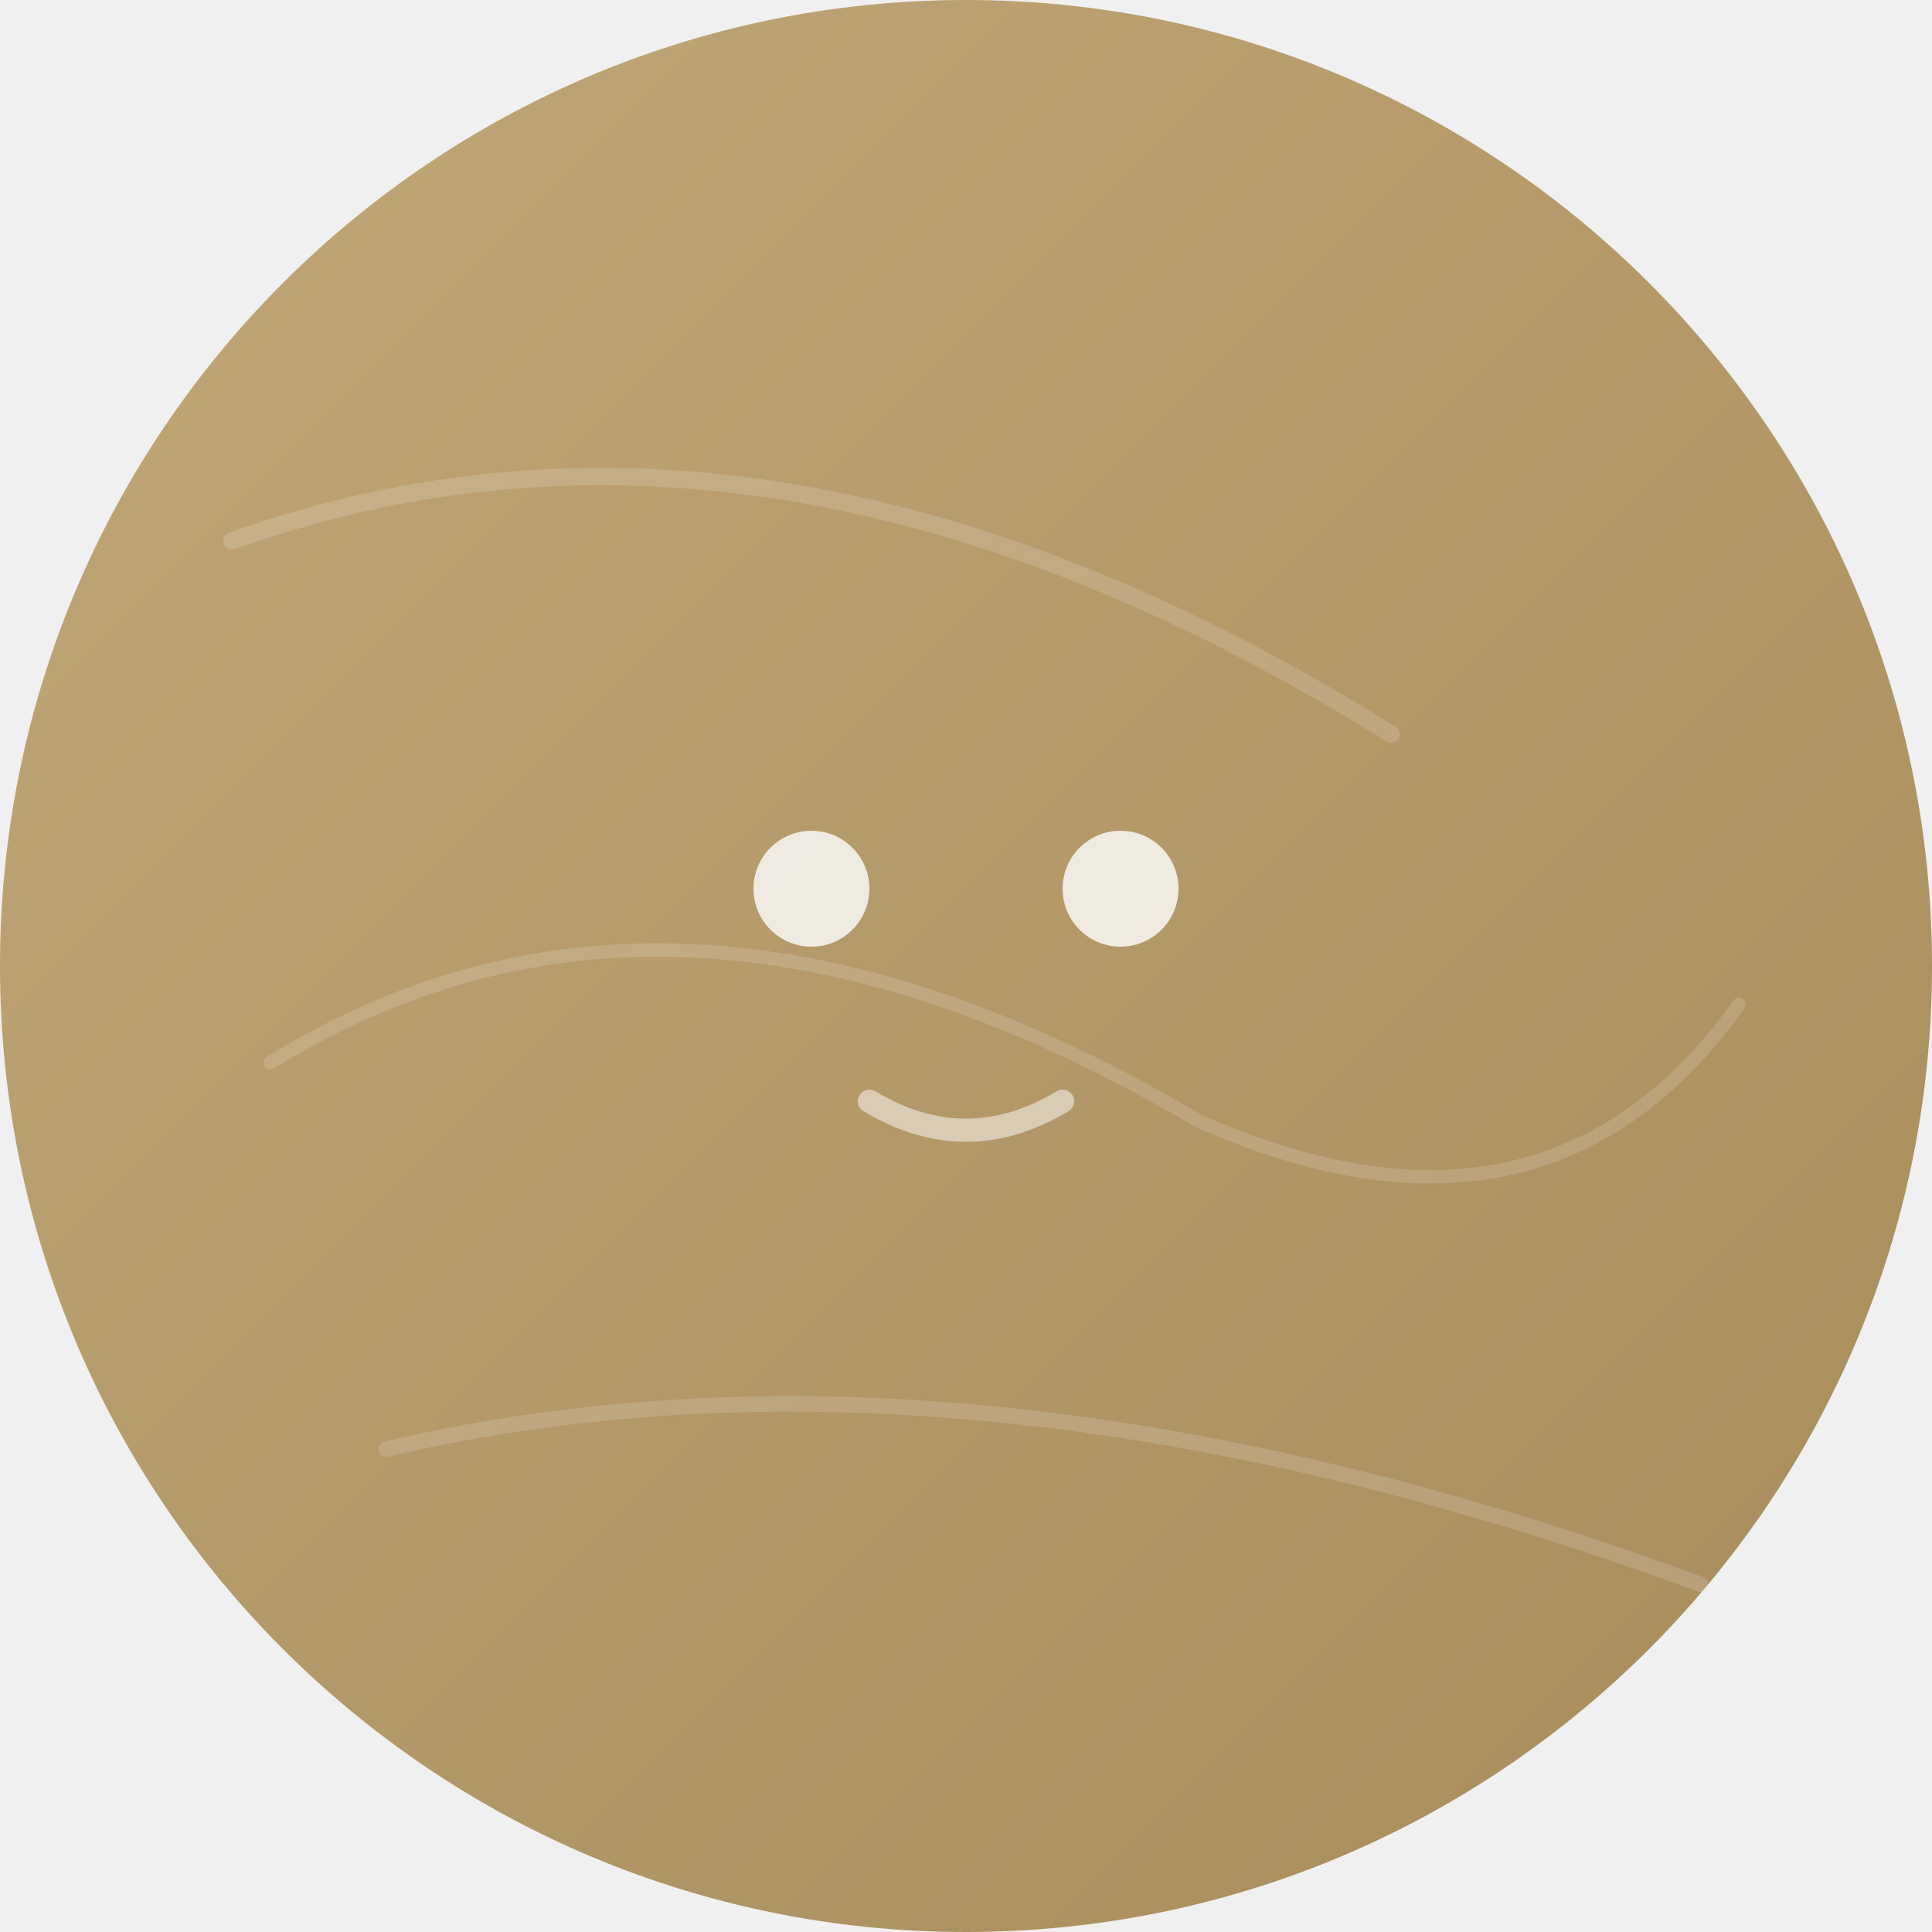
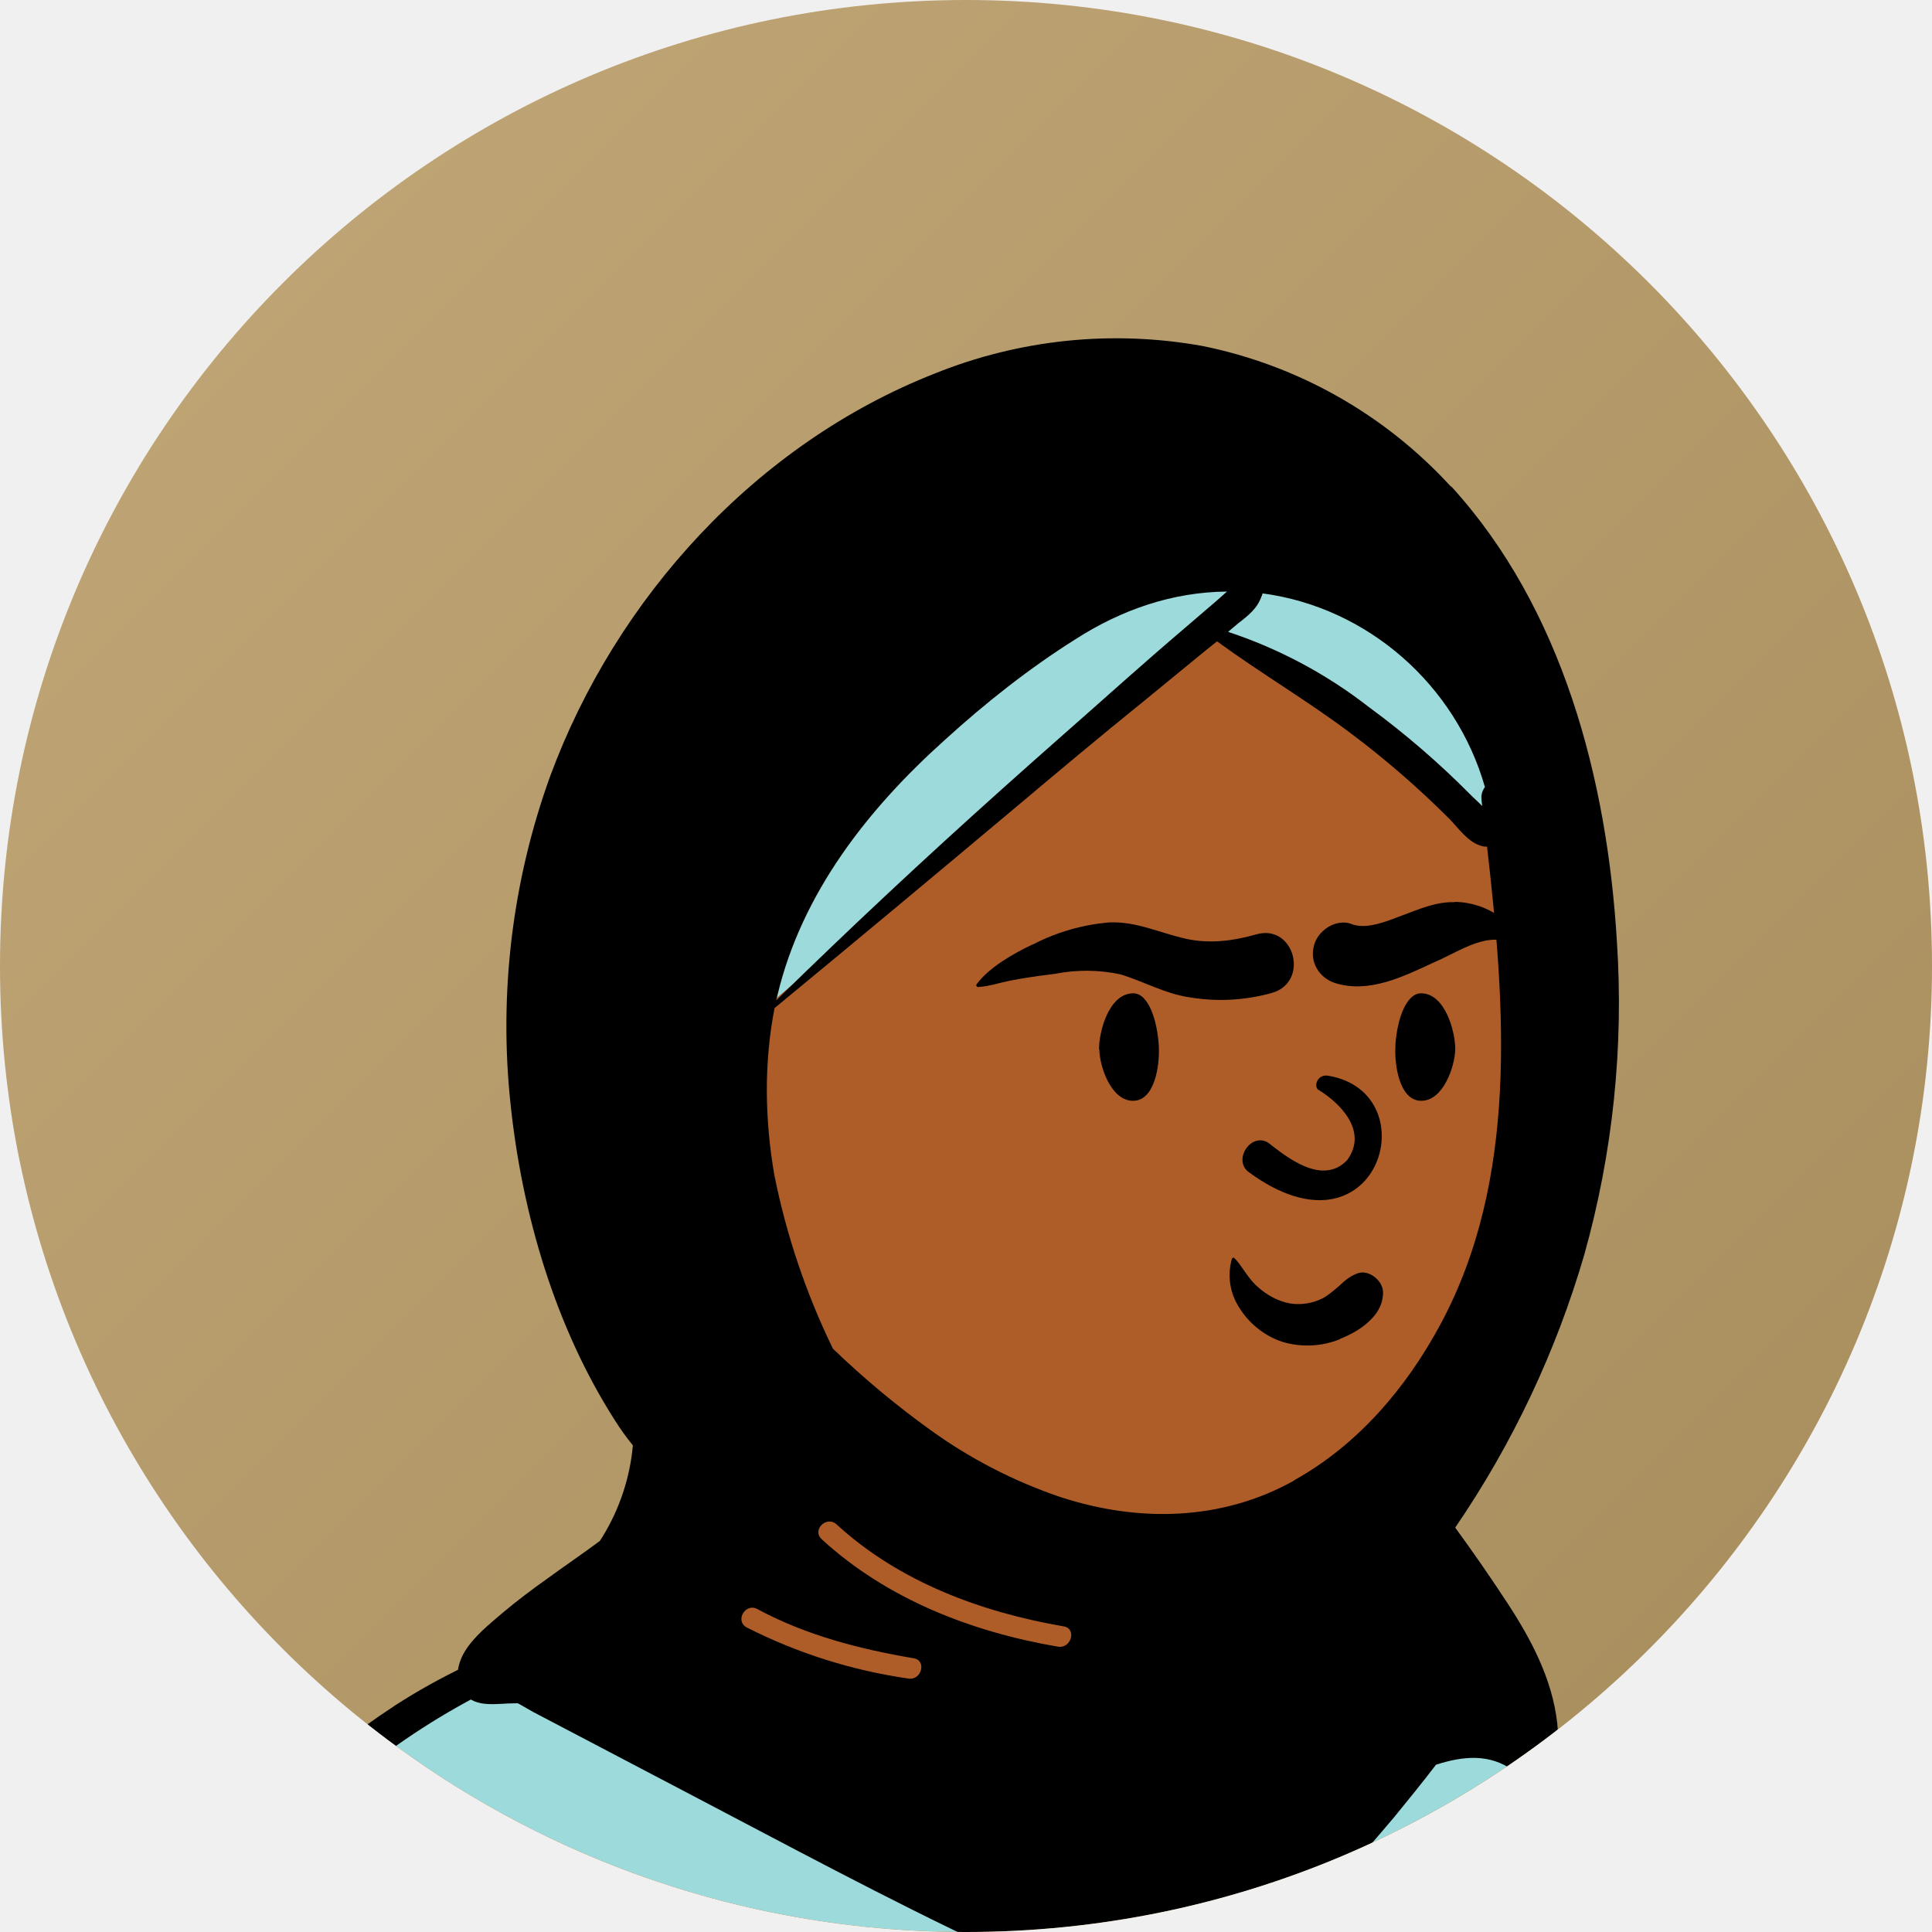
<svg xmlns="http://www.w3.org/2000/svg" viewBox="0 0 100 100">
  <defs>
    <linearGradient id="a19bg" x1="0%" y1="0%" x2="100%" y2="100%">
      <stop offset="0%" stop-color="#C2A878" />
      <stop offset="100%" stop-color="#A68B5B" />
    </linearGradient>
    <clipPath id="a19clip">
      <circle cx="50" cy="50" r="50" />
    </clipPath>
  </defs>
  <circle cx="50" cy="50" r="50" fill="url(#a19bg)" />
  <g clip-path="url(#a19clip)">
-     <path d="M12,28 Q40,18 72,38" fill="none" stroke="white" stroke-width="0.9" stroke-linecap="round" opacity="0.15">
-       <animateTransform attributeName="transform" type="translate" values="0,0;4,-2;0,0;-3,2;0,0" dur="13s" repeatCount="indefinite" />
-     </path>
-     <path d="M20,75 Q50,68 88,82" fill="none" stroke="white" stroke-width="0.8" stroke-linecap="round" opacity="0.15">
-       <animateTransform attributeName="transform" type="translate" values="0,0;-4,3;0,0;3,-2;0,0" dur="11s" repeatCount="indefinite" />
-     </path>
-     <path d="M14,55 Q35,42 62,58 Q80,66 90,52" fill="none" stroke="white" stroke-width="0.7" stroke-linecap="round" opacity="0.15">
-       <animateTransform attributeName="transform" type="translate" values="0,0;3,2;0,0;-2,-3;0,0" dur="14s" repeatCount="indefinite" />
-     </path>
+     <g>
+       <animateTransform attributeName="transform" type="translate" values="0 0; 0 -0.8; 0 0" dur="6.20s" repeatCount="indefinite" />
+       <svg x="2" y="4" width="96" height="96" viewBox="0 0 704 704">
+         <mask id="a19oviewboxMask">
+           <rect width="704" height="704" rx="0" ry="0" x="0" y="0" fill="#fff" />
+         </mask>
+         <g mask="url(#a19oviewboxMask)">
+           <g fill-rule="evenodd" clip-rule="evenodd">
+             <path d="M705.3 1074a2351.1 2351.1 0 0 1-15.6-101c-1-7.7-2.5-16.4 2.7-22 7.3-8 14-14.8 14.8-26.2.8-10.7-2.8-22.4-5-32.8a809.4 809.4 0 0 0-17.3-64.7c-6.6-21.7-13.9-43.2-21.3-64.6-6.9-20-13.5-40.3-22.5-59.5-17-36.5-46-63.5-81.6-81.6-9-4.5-27-20.5-36.3-24-8.5-3.4-8.5 6.3-16.9 2.6-6.7-2.9-13-6.7-16.7-13.2-4-7-14.3-16.9-15.9-25-3.3-17.4.3-32.2-12-45.3a90 90 0 0 0-41.1-23.8c-33.7-9.3-78.5-2.8-98.8 28.5-9.7 14.9-13 33-26.2 45.1-11.4 10.7-8.8 18-23.6 23.4-.9.3-23.6-4.5-24.4-4.2-16.2-3.5-31.7 6.2-46.5 11.8a325.4 325.4 0 0 0-63 32.3 399.2 399.2 0 0 0-102.3 98.5 482.5 482.5 0 0 0-76.4 161c-1.7 6.4-3.5 13-1.5 19.4 1.7 5.3 5.4 9.2 9.8 12.4 6 4.3 18 7 17.7 15.7-.1 6.6-2.4 13.5-3.5 20-1.3 7.7-2.3 15.5-3.4 23.2-4.8 35.4-8.6 71-10.3 106.6a920 920 0 0 0-.5 106c.1 2.3.8 4.5 2 6.2-1 .4-1.2 2.4.1 2.7l2.7.5a12 12 0 0 0 7 2.4l5.5.2c19.3 4 38.6 7.9 58.1 10.8 23.8 3.5 47.6 6.3 71.5 8.7 49.2 4.8 98 3.2 147.1.6a1877 1877 0 0 1 147.4-2c49.2 1.4 98.4 3.5 147.6 4.4 55 1 110-.5 164.8-5 7.5-.5 12.2-6.5 10.7-14-8.9-44.7-19-89.1-27-134Z" fill="#ae5d29" />
+             <path d="m201 597.5 1.2-.4c14.5-5.7 29.6-14.8 45.4-11.4.5-.2 10.8 1.9 17.9 3.2l-6.7 7L247 598c40.7 67.1 88.8 100.7 144.3 100.7 55.5 0 97.7-33.6 126.4-100.7l4-1c.4 0 1 .2 1.5.4 9.3 3.6 27.4 19.6 36.3 24.1 35.6 18 64.5 45 81.6 81.6 8.7 18.6 15.2 38 21.8 57.5l.7 2c7.4 21.4 14.7 43 21.3 64.6 6.3 20.4 12 41 16.6 61.8l.7 2.9c2.2 10.4 5.8 22 5 32.8a29 29 0 0 1-3 10.7l-80.4 29 38.4 261.3c-35.1 1.5-70.3 2-105.5 1.3-49.2-.9-98.4-3-147.6-4.3-47.7-1.2-95.3-.7-143 1.7l-12 .6a946.3 946.3 0 0 1-139.5-1l-3.1-.3v-38.3l16.3-212.9-83-15.6-81.3-39.5a21.7 21.7 0 0 1-5.6-8.8c-1.9-6-.5-12 1-18l.5-1.3a492.8 492.8 0 0 1 76.4-161A399.3 399.3 0 0 1 138 629.7c19.8-13 40.9-23.9 63-32.3Z" fill="#9ddadb" />
+             <path d="M232.2 584.6c5.1-.3 10.3.6 15.4 1 .4.1.6.8 0 .9-9 1.9-18 4.5-26.9 7.1l-3.8 1.2c-10 3-19.8 6-29.6 10-19.4 7.9-37.8 18.5-54.8 30.8C67.2 682.8 20 754.3-9.9 828.3a526 526 0 0 0-24.3 77c-.4 1.6-2 5.4-1 7 .7 1.3 3.6 2.1 5 2.9l4.5 2.3 25.2 12.9 2.3 1.1c38 18.6 78.4 34.4 121 35.5l.4-3.7a342 342 0 0 1 9.9-60c.3-1 1.6-.6 1.7.3 3 23.1 2 46.4 1 69.7-1.8 41-4.3 82.2-6.5 123.3-1.2 20.6-2.6 41-3.9 61.7-1.3 20.5-1.7 41.6-4.7 62-.6 4.6-6 7-10 6.6-4.4-.5-7.9-4.5-8-9 0-11.9 1.5-24 2.4-35.8l2.5-33.8c3.1-41.1 6.8-82.2 10.2-123.3a4771 4771 0 0 1 3.8-43.7C76.4 979.8 34.2 963-6.1 943.5c-.6 13.2-2 26.5-3.4 39.6-3.8 36.8-7.1 73.6-9.6 110.5a2254.2 2254.2 0 0 0-4.2 92.7l-.2 7c0 4.4-.5 8.5-4.3 11.7-3.7 3.3-8.9 3.5-12.6 0-5-4.6-4.2-10.9-4-17.1a1675.6 1675.6 0 0 1 1.8-47.2 1321 1321 0 0 1 10.5-109.5l2-14c3.5-26 7.5-52.7 15.5-77.9-3.1-1.5-6.2-3-9.3-4.7-5.5-2.7-11.2-5.4-16.6-8.4-4.2-2.5-7.9-5.8-9-10.8-1.4-5.5.6-11.5 2-16.9v-.4a502 502 0 0 1 26.6-80 523.2 523.2 0 0 1 67.8-117 353.8 353.8 0 0 1 88.7-83.3 239 239 0 0 1 53.8-25.7 142.6 142.6 0 0 1 42.8-7.5Zm90.1-66c6-6.5 18.1.2 15.2 8.8a108.2 108.2 0 0 1-34.7 52A79.4 79.4 0 0 1 247 598l1.7 2.4a321.1 321.1 0 0 0 46.1 52.6c36 31.2 84.8 48 132 36 37.1-9.4 69.8-38.8 79.4-76.2-1.3.6-3 .9-4.8.5-7.7-1.7-15.3-9.8-20.3-15.6-5.3-6.3-9.5-13-12.6-20.7-5.6-14-7.4-32.1.3-45.7 1-1.7 3-.7 3.3 1l.3 2.5c1.5 12.7 3.3 25 9.3 36.6a76 76 0 0 0 18.2 23.1c2.6 2 5.8 3.6 8.1 6l.5.4c.6-5 4.1-7.3 7.6-7.2 3.3.2 7.3 1.6 8.8 2.3l.1.1a341 341 0 0 1 65.1 42 259 259 0 0 1 88.4 129c7.5 25.3 11.8 51.4 16.3 77.4l2.8 16c4.2 23.9 8.9 48.4 18.4 70.7 2.5 5.7.6 11.1-5.5 13.4A1493 1493 0 0 1 688 953c3.7 16 6 32.5 8.7 48.5 6 34.1 13.2 68 19.4 102 3.2 17.5 6.1 35 9.3 52.3l4.7 25.2 2.4 13.6.1.7c.5 2.4 1 4.9.4 7.3-.8 2.7-2.9 4.6-4.8 6.6-1.6 1.6-3.8 1.6-5.7.7l-.7-.3c-3.4-1.6-6-3.2-7.3-7-.7-2.5-1-5.2-1.5-7.7a3535.6 3535.6 0 0 1-7.8-43.6l-1.6-9.1c-5.2-31.4-10.2-62.9-12.8-94.5-1-14-2.3-28.1-3.5-42.2l-.9-10.5c-1.1-13.3-2.5-27-2.7-40.5l-4.5 1.6L657 964c-5.5 2-12.5 6-18.4 5.2-2.9-.3-5-1.2-6.8-2.9 2 28.8 4.8 57.4 8.5 86a1965.7 1965.7 0 0 0 22 135c.6 3.2 1.4 6.4 1.9 9.6.5 3.7-.5 5.9-2.5 9-1.7 2.4-5 3.7-7.8 2-3.6-2.3-5.5-4.3-6.5-8.4-1-3.7-1.6-7.6-2.3-11.4a1654.2 1654.2 0 0 1-11.4-65.2c-7.8-52-12.7-104.4-15.2-156.8a1388 1388 0 0 1-1.4-77.8c0-13.3.5-26.6 1.4-39.9 1-13.4 3-26.5 4.8-39.8 0-.5.7-.5.7 0 .8 14.9 2.1 29.8 2.8 44.7.6 14.3.9 28.5 1.4 42.8.6 18.7 1.5 37.5 2.7 56.2a9.6 9.6 0 0 1 8.5-3.1c4.7-1 9.7-3.4 14.1-5l16.8-5.5 26.4-8.7a679 679 0 0 1-18-80.8l-2-12.3c-4-24.2-8.5-48.5-15.8-72a229.8 229.8 0 0 0-34.8-68.2 370.2 370.2 0 0 0-52.7-55.3C557 627 539.7 614 523 600c.1.9.2 2 0 3-3.5 25.9-17 50-35.8 67.9-37.7 36-93.6 43.4-142 26.5-46.7-16.3-88-55-102.6-102.8-.3-.8.8-1 1.3-.5l2.4 3.3c0-.4.2-.9.7-1a129 129 0 0 0 46.6-29.2 100.2 100.2 0 0 0 21.3-33.3l.4-1c1.7-5 3.2-10.2 7-14.2Z" fill="#000" />
+           </g>
+           <g transform="matrix(.99789 0 0 1 156 62)">
+             <g fill-rule="evenodd" clip-rule="evenodd">
+               <path d="M260.3 105.2c150.5 4.7 159.6 76.2 159.6 196.1 0 120-78.1 195.5-106.9 208.7-28.7 13.2-104.4 69.8-172.7 43.7C72 527.6 91.7 417.3 91.7 370c0-47.4 18-269.5 168.6-264.7Z" fill="#ae5d29" />
+               <path d="M114.8 295.4c31.1-126.9 88-188.8 170.4-185.7C409 114.3 407.7 240.5 400 229c-5-7.5-40.6-33.7-106.5-78.7l-4-2.8-174.6 148Z" fill="#9ddadb" />
+               <path d="M321.3 470.6c-27.6 15.4-59.2 16-89 6.3a187.5 187.5 0 0 1-49.5-25.5 341 341 0 0 1-37-30.8 272.6 272.6 0 0 1-22.3-66c-3.6-20.8-4-42.4.1-63.3 31-25.5 62-51.3 92.8-77.1 15.7-13.2 31.4-26.3 47.4-39.2l24.1-19.7 4-3.2c16.6 12.1 34.5 22.6 51 35a349.4 349.4 0 0 1 37.4 32.4c3.6 3.7 7.2 9 12.3 10.3a5 5 0 0 0 2 .2c7 60.7 12 126.4-17.8 181.5-13 24.1-31.4 45.6-55.5 59Zm-179.8 22.3c-3.8-3.5 1.9-9.1 5.7-5.6 23.8 21.8 55 33.3 86.4 38.7 5 .8 2.9 8.5-2.2 7.7-32.8-5.6-65-18-89.9-40.8ZM113 526.4c-4.6-2.5-.5-9.4 4-7 18.6 10 38.9 15.2 59.5 18.7 5.1.8 3 8.5-2 7.7a198.6 198.6 0 0 1-61.5-19.4Zm75.5-337c15.3-13.9 31.9-27 49.4-38 17.6-11.3 37-18 57.8-18.2l-4.2 3.7-11.8 10.1c-8 6.8-15.8 13.6-23.5 20.4-15.3 13.6-30.7 27-46 40.7-29.2 26.1-57.9 52.8-86 80.3l.5-2c9.3-38.9 34.6-70.9 63.8-97ZM309 134.8l.2-.9c40 5.3 73.5 34.7 84.6 73.5-1 1.4-1.5 3-1.3 4.6 0 .9.2 1.8.3 2.6l-4-3.8a325.7 325.7 0 0 0-39.2-33.8 178.2 178.2 0 0 0-53.5-28.5l3.8-3.2c3.9-3 7.4-5.7 9-10.5Zm71.8-41.5A175.2 175.2 0 0 0 286.4 40a185 185 0 0 0-102 10.5c-67.7 26.6-121.1 85-146.2 152.9a278.3 278.3 0 0 0-15 124.6c4.4 41.6 17 84.5 39.8 120 2 3.2 4.3 6.3 6.7 9.3a79.7 79.7 0 0 1-11.5 34.6l-1.1 1.7c-6.6 4.9-13.4 9.5-20 14.3-5.8 4.1-11.5 8.4-17 13-5 4.3-11 9-14.5 14.9-2.8 4.8-4 11.3-.1 15.8 4.7 5.5 12.6 3.6 19 3.6H26l5.8 3.3 57.7 30.2c38.3 20 76.5 40.6 115.7 59 18.1 8.5 37.5 16 57.8 16 19.1-.1 36.3-7.7 51.2-19.2 17-13.1 31.2-29.8 45-46 5.4-6.6 10.8-13.2 16-20 10.3-3.3 20.3-4.3 29.4 2.2 7.3 5.3 16.8-1.8 17-9.7 0-2.8 0-5.6-.3-8.3-1.9-16.8-10-32-19.3-46.1a694.1 694.1 0 0 0-19.5-28.1 363.6 363.6 0 0 0 49.1-103.6A353 353 0 0 0 444 266c-3.7-61.4-20.6-126.3-63-172.7Z" fill="#000" />
+             </g>
+           </g>
+           <g transform="translate(315 248)">
+             <path fill-rule="evenodd" clip-rule="evenodd" d="M178.9 231a33 33 0 0 1-21.8 1c-6.7-2.2-12.8-7-16.5-13.2a22.4 22.4 0 0 1-2.7-18.2c0-.3.4-.5.7-.6 1.6 1.4 2.5 2.9 3.5 4.3 1.7 2.4 3.3 4.8 5.6 6.8 3.3 3 7.7 5.5 12.2 6.3 4.3.7 8.7 0 12.6-2 2.3-1.3 4.2-3 6.1-4.6 2-1.9 4-3.7 7-4.8 2.2-.8 4.6-.1 6.4 1.3 2 1.5 3.4 3.8 3.3 6.3-.1 3.8-1.8 7-4.2 9.5-3.3 3.6-7.9 6.1-12.2 7.8Zm-8-94.6c7.5 4.6 19 15.3 10.8 26.6-9.5 10-23.3-1.4-30-6.6-6.4-4-13.4 6.3-7.6 11 49 36.3 69-29.8 30.5-36.4-4.2-.8-5.8 4-3.8 5.4ZM91.3 72.8c10.3-.5 19.3 4 29.2 6.2 9 2 18 .8 26.8-1.7 14.3-4 20.2 17.9 6 22.2a71.8 71.8 0 0 1-31.6 1.7c-9.3-1.4-17.2-6-26.1-8.7a61.6 61.6 0 0 0-24.8-.2l-3.1.4c-4.7.6-9.4 1.3-14 2.2-4 .8-8 2.2-12.1 2.4-.5 0-.9-.6-.6-1 4.8-6.5 14-11.7 21.2-15.1l.5-.2a77 77 0 0 1 28.6-8.2Zm-3.8 48.1v-.2c0-6.4 3.7-21 13-21 5.7 0 9.1 10 9.7 20.2v.4c.3 6.4-1.4 20.2-9.8 20.2S87.7 127.4 87.6 121Zm135.2 0v-.2c0-6.4-3.8-21-13-21-5.5 0-9 9.5-9.7 19.4v.8c-.4 6.1 1.2 20.6 9.8 20.6 8.4 0 12.8-13.1 12.9-19.6Zm-.2-55.9h.7c10.7.4 21.8 6.7 24.6 17.4.2.6-.5 1-1 .6-8.7-8.3-20.6-.4-29.4 3.7l-3.3 1.5c-11.4 5.3-24.3 11.6-37 7.6-6-1.9-9.8-8-8-14.3 1.4-5.5 8.1-10.2 14-8.2l.2.1c4.7 1.8 10.5 0 15.4-1.8l4-1.5c6.4-2.4 12.8-5.2 19.8-5Z" fill="#000" />
+           </g>
+           <g transform="translate(279 400)" />
+           <g transform="translate(179 343)" />
+           <g transform="translate(203 303)" />
+         </g>
+       </svg>
+       <g opacity="0">
+         <animate attributeName="opacity" calcMode="discrete" values="0;1;0;1;0;1;0;1;0;1;0;1;0" keyTimes="0;0.085;0.089;0.328;0.332;0.508;0.512;0.643;0.647;0.819;0.823;0.959;0.963" dur="47.82s" repeatCount="indefinite" />
+         <svg x="2" y="4" width="96" height="96" viewBox="0 0 704 704">
+           <mask id="a19cviewboxMask">
+             <rect width="704" height="704" rx="0" ry="0" x="0" y="0" fill="#fff" />
+           </mask>
+           <g mask="url(#a19cviewboxMask)">
+             <g fill-rule="evenodd" clip-rule="evenodd">
+               <path d="M705.3 1074a2351.1 2351.1 0 0 1-15.6-101c-1-7.7-2.5-16.4 2.7-22 7.3-8 14-14.8 14.8-26.2.8-10.7-2.8-22.4-5-32.8a809.4 809.4 0 0 0-17.3-64.7c-6.6-21.7-13.9-43.2-21.3-64.6-6.9-20-13.5-40.3-22.5-59.5-17-36.5-46-63.5-81.6-81.6-9-4.5-27-20.5-36.3-24-8.5-3.4-8.5 6.3-16.9 2.6-6.7-2.9-13-6.7-16.7-13.2-4-7-14.3-16.9-15.9-25-3.3-17.4.3-32.2-12-45.3a90 90 0 0 0-41.1-23.8c-33.7-9.3-78.5-2.8-98.8 28.5-9.7 14.9-13 33-26.2 45.1-11.4 10.7-8.8 18-23.6 23.4-.9.3-23.6-4.5-24.4-4.2-16.2-3.5-31.7 6.2-46.5 11.8a325.4 325.4 0 0 0-63 32.3 399.2 399.2 0 0 0-102.3 98.5 482.5 482.5 0 0 0-76.4 161c-1.7 6.4-3.5 13-1.5 19.4 1.7 5.3 5.4 9.2 9.8 12.4 6 4.3 18 7 17.7 15.7-.1 6.6-2.4 13.5-3.5 20-1.3 7.7-2.3 15.5-3.4 23.2-4.8 35.4-8.6 71-10.3 106.6a920 920 0 0 0-.5 106c.1 2.3.8 4.5 2 6.2-1 .4-1.2 2.4.1 2.7l2.7.5a12 12 0 0 0 7 2.4l5.5.2c19.3 4 38.6 7.9 58.1 10.8 23.8 3.5 47.6 6.3 71.5 8.7 49.2 4.8 98 3.2 147.1.6a1877 1877 0 0 1 147.4-2c49.2 1.4 98.4 3.5 147.6 4.4 55 1 110-.5 164.8-5 7.5-.5 12.2-6.5 10.7-14-8.9-44.7-19-89.1-27-134Z" fill="#ae5d29" />
+               <path d="m201 597.5 1.2-.4c14.5-5.7 29.6-14.8 45.4-11.4.5-.2 10.8 1.9 17.9 3.2l-6.7 7L247 598c40.7 67.1 88.8 100.7 144.3 100.7 55.5 0 97.7-33.6 126.4-100.7l4-1c.4 0 1 .2 1.5.4 9.3 3.6 27.4 19.6 36.3 24.1 35.6 18 64.5 45 81.6 81.6 8.7 18.6 15.2 38 21.8 57.5l.7 2c7.4 21.4 14.7 43 21.3 64.6 6.3 20.4 12 41 16.6 61.8l.7 2.9c2.2 10.4 5.8 22 5 32.8a29 29 0 0 1-3 10.7l-80.4 29 38.4 261.3c-35.1 1.5-70.3 2-105.5 1.3-49.2-.9-98.4-3-147.6-4.3-47.7-1.2-95.3-.7-143 1.7l-12 .6a946.3 946.3 0 0 1-139.5-1l-3.1-.3v-38.3l16.3-212.9-83-15.6-81.3-39.5a21.7 21.7 0 0 1-5.6-8.8c-1.9-6-.5-12 1-18l.5-1.3a492.8 492.8 0 0 1 76.4-161A399.3 399.3 0 0 1 138 629.7c19.8-13 40.9-23.9 63-32.3Z" fill="#9ddadb" />
+               <path d="M232.2 584.6c5.1-.3 10.3.6 15.4 1 .4.1.6.8 0 .9-9 1.9-18 4.5-26.9 7.1l-3.8 1.2c-10 3-19.8 6-29.6 10-19.4 7.9-37.8 18.5-54.8 30.8C67.2 682.8 20 754.3-9.9 828.3a526 526 0 0 0-24.3 77c-.4 1.6-2 5.4-1 7 .7 1.3 3.6 2.1 5 2.9l4.5 2.3 25.2 12.9 2.3 1.1c38 18.6 78.4 34.4 121 35.5l.4-3.7a342 342 0 0 1 9.9-60c.3-1 1.6-.6 1.7.3 3 23.1 2 46.4 1 69.7-1.8 41-4.3 82.2-6.5 123.3-1.2 20.6-2.6 41-3.9 61.7-1.3 20.5-1.7 41.6-4.7 62-.6 4.6-6 7-10 6.6-4.4-.5-7.9-4.5-8-9 0-11.9 1.5-24 2.4-35.8l2.5-33.8c3.1-41.1 6.8-82.2 10.2-123.3a4771 4771 0 0 1 3.8-43.7C76.4 979.8 34.2 963-6.1 943.5c-.6 13.2-2 26.5-3.4 39.6-3.8 36.8-7.1 73.6-9.6 110.5a2254.2 2254.2 0 0 0-4.2 92.7l-.2 7c0 4.4-.5 8.5-4.3 11.7-3.7 3.3-8.9 3.5-12.6 0-5-4.6-4.2-10.9-4-17.1a1675.6 1675.6 0 0 1 1.8-47.2 1321 1321 0 0 1 10.5-109.5l2-14c3.5-26 7.5-52.7 15.5-77.9-3.1-1.5-6.2-3-9.3-4.7-5.5-2.7-11.2-5.4-16.6-8.4-4.2-2.5-7.9-5.8-9-10.8-1.4-5.5.6-11.5 2-16.9v-.4a502 502 0 0 1 26.6-80 523.2 523.2 0 0 1 67.8-117 353.8 353.8 0 0 1 88.7-83.3 239 239 0 0 1 53.8-25.7 142.6 142.6 0 0 1 42.8-7.5Zm90.1-66c6-6.5 18.1.2 15.2 8.8a108.2 108.2 0 0 1-34.7 52A79.4 79.4 0 0 1 247 598l1.7 2.4a321.1 321.1 0 0 0 46.1 52.6c36 31.2 84.8 48 132 36 37.1-9.4 69.8-38.8 79.4-76.2-1.3.6-3 .9-4.8.5-7.7-1.7-15.3-9.8-20.3-15.6-5.3-6.3-9.5-13-12.6-20.7-5.6-14-7.4-32.1.3-45.7 1-1.7 3-.7 3.3 1l.3 2.5c1.5 12.7 3.3 25 9.3 36.6a76 76 0 0 0 18.2 23.1c2.6 2 5.8 3.6 8.1 6l.5.4c.6-5 4.1-7.3 7.6-7.2 3.3.2 7.3 1.6 8.8 2.3l.1.1a341 341 0 0 1 65.1 42 259 259 0 0 1 88.4 129c7.5 25.3 11.8 51.4 16.3 77.4l2.8 16c4.2 23.9 8.9 48.4 18.4 70.7 2.5 5.7.6 11.1-5.5 13.4A1493 1493 0 0 1 688 953c3.7 16 6 32.5 8.7 48.5 6 34.1 13.2 68 19.4 102 3.2 17.5 6.1 35 9.3 52.3l4.7 25.2 2.4 13.6.1.7c.5 2.4 1 4.9.4 7.3-.8 2.7-2.9 4.6-4.8 6.6-1.6 1.6-3.8 1.6-5.7.7l-.7-.3c-3.4-1.6-6-3.2-7.3-7-.7-2.5-1-5.2-1.5-7.7a3535.6 3535.6 0 0 1-7.8-43.6l-1.6-9.1c-5.2-31.4-10.2-62.9-12.8-94.5-1-14-2.3-28.1-3.5-42.2l-.9-10.5c-1.1-13.3-2.5-27-2.7-40.5l-4.5 1.6L657 964c-5.5 2-12.5 6-18.4 5.2-2.9-.3-5-1.2-6.8-2.9 2 28.8 4.8 57.4 8.5 86a1965.7 1965.7 0 0 0 22 135c.6 3.2 1.4 6.4 1.9 9.6.5 3.7-.5 5.9-2.5 9-1.7 2.4-5 3.7-7.8 2-3.6-2.3-5.5-4.3-6.5-8.4-1-3.7-1.6-7.6-2.3-11.4a1654.2 1654.2 0 0 1-11.4-65.2c-7.8-52-12.7-104.4-15.2-156.8a1388 1388 0 0 1-1.4-77.8c0-13.3.5-26.6 1.4-39.9 1-13.4 3-26.5 4.8-39.8 0-.5.7-.5.7 0 .8 14.9 2.1 29.8 2.8 44.7.6 14.3.9 28.5 1.4 42.8.6 18.7 1.5 37.5 2.7 56.2a9.6 9.6 0 0 1 8.5-3.1c4.7-1 9.7-3.4 14.1-5l16.8-5.5 26.4-8.7a679 679 0 0 1-18-80.8l-2-12.3c-4-24.2-8.5-48.5-15.8-72a229.8 229.8 0 0 0-34.8-68.2 370.2 370.2 0 0 0-52.7-55.3C557 627 539.7 614 523 600c.1.9.2 2 0 3-3.5 25.9-17 50-35.8 67.9-37.7 36-93.6 43.4-142 26.5-46.7-16.3-88-55-102.6-102.8-.3-.8.8-1 1.3-.5l2.4 3.3c0-.4.2-.9.7-1a129 129 0 0 0 46.6-29.2 100.2 100.2 0 0 0 21.3-33.3l.4-1c1.7-5 3.2-10.2 7-14.2Z" fill="#000" />
+             </g>
+             <g transform="matrix(.99789 0 0 1 156 62)">
+               <g fill-rule="evenodd" clip-rule="evenodd">
+                 <path d="M260.3 105.2c150.5 4.7 159.6 76.2 159.6 196.1 0 120-78.1 195.5-106.9 208.7-28.7 13.2-104.4 69.8-172.7 43.7C72 527.6 91.7 417.3 91.7 370c0-47.4 18-269.5 168.6-264.7Z" fill="#ae5d29" />
+                 <path d="M114.8 295.4c31.1-126.9 88-188.8 170.4-185.7C409 114.3 407.7 240.5 400 229c-5-7.5-40.6-33.7-106.5-78.7l-4-2.8-174.6 148Z" fill="#9ddadb" />
+                 <path d="M321.3 470.6c-27.6 15.4-59.2 16-89 6.3a187.5 187.5 0 0 1-49.5-25.5 341 341 0 0 1-37-30.8 272.6 272.6 0 0 1-22.3-66c-3.6-20.8-4-42.4.1-63.3 31-25.5 62-51.3 92.8-77.1 15.7-13.2 31.4-26.3 47.4-39.2l24.1-19.7 4-3.2c16.6 12.1 34.5 22.6 51 35a349.4 349.4 0 0 1 37.4 32.4c3.6 3.7 7.2 9 12.3 10.3a5 5 0 0 0 2 .2c7 60.7 12 126.4-17.8 181.5-13 24.1-31.4 45.6-55.5 59Zm-179.8 22.3c-3.8-3.5 1.9-9.1 5.7-5.6 23.8 21.8 55 33.3 86.4 38.7 5 .8 2.9 8.5-2.2 7.7-32.8-5.6-65-18-89.9-40.8ZM113 526.4c-4.6-2.5-.5-9.4 4-7 18.6 10 38.9 15.2 59.5 18.7 5.1.8 3 8.5-2 7.7a198.6 198.6 0 0 1-61.5-19.4Zm75.5-337c15.3-13.9 31.9-27 49.4-38 17.6-11.3 37-18 57.8-18.2l-4.2 3.7-11.8 10.1c-8 6.8-15.8 13.6-23.5 20.4-15.3 13.6-30.7 27-46 40.7-29.2 26.1-57.9 52.8-86 80.3l.5-2c9.3-38.9 34.6-70.9 63.8-97ZM309 134.8l.2-.9c40 5.3 73.5 34.7 84.6 73.5-1 1.4-1.5 3-1.3 4.6 0 .9.2 1.8.3 2.6l-4-3.8a325.7 325.7 0 0 0-39.2-33.8 178.2 178.2 0 0 0-53.5-28.5l3.8-3.2c3.9-3 7.4-5.7 9-10.5Zm71.8-41.5A175.2 175.2 0 0 0 286.4 40a185 185 0 0 0-102 10.5c-67.7 26.6-121.1 85-146.2 152.9a278.3 278.3 0 0 0-15 124.6c4.4 41.6 17 84.5 39.8 120 2 3.2 4.3 6.3 6.7 9.3a79.7 79.7 0 0 1-11.5 34.6l-1.1 1.7c-6.6 4.9-13.4 9.5-20 14.3-5.8 4.1-11.5 8.4-17 13-5 4.3-11 9-14.5 14.9-2.8 4.8-4 11.3-.1 15.8 4.7 5.5 12.6 3.6 19 3.6H26l5.8 3.3 57.7 30.2c38.3 20 76.5 40.6 115.7 59 18.1 8.5 37.5 16 57.8 16 19.1-.1 36.3-7.7 51.2-19.2 17-13.1 31.2-29.8 45-46 5.4-6.6 10.8-13.2 16-20 10.3-3.3 20.3-4.3 29.4 2.2 7.3 5.3 16.8-1.8 17-9.7 0-2.8 0-5.6-.3-8.3-1.9-16.8-10-32-19.3-46.1a694.1 694.1 0 0 0-19.5-28.1 363.6 363.6 0 0 0 49.1-103.6A353 353 0 0 0 444 266c-3.7-61.4-20.6-126.3-63-172.7Z" fill="#000" />
+               </g>
+             </g>
+             <g transform="translate(315 248)">
+               <path fill-rule="evenodd" clip-rule="evenodd" d="m182.2 226 .7-.2c5.6-1.3 10.9-3 16 .4 5 3.2 5.6 9.2 1.8 13.6-4 4.6-9.2 4.3-14.7 4.4h-.3a135.2 135.2 0 0 1-26.5-2.2l-2.5-.5c-2.5-.5-5-1.2-6.3-3.6-2.3-4.3 14.6-7.7 16.7-8.2 5-1.5 10-2.6 15.1-3.7Zm9.4-51.6a23.2 23.2 0 0 1-10.2 5.9c-10 3-23 1.4-31.1-1.7-1.7-.6-3.3-1.9-4.3-3.5a5.8 5.8 0 0 1-.4-5c.1-.5.4-1 .6-1.4a6 6 0 0 1 3.3-3 7 7 0 0 1 4.5-.3l.6.2c5.2 1.6 13.7 4.4 20.8 3.8 4.3-.3 8-1.8 10-5.7 1-2 .7-4-.2-5.9-1.4-2.8-4.1-5.2-6.4-6.9-3.3-2.4-6.7-3.3-10.3-4.3l-4-1.2c-.5-.2-1-.5-1.2-.8-.3-.4-.5-.9-.6-1.3 0-.5 0-1 .3-1.4.2-.4.5-.7 1-1 7-3 16-1 22.8 4 3.4 2.4 6.3 5.5 8 9a17 17 0 0 1 1.7 10.6c-.7 4.1-2.4 7.4-4.9 9.9ZM77.1 104.6c2-1 3.6 3.1 4 4.2l.9 2.3a26 26 0 0 0 5.7 10.2c2.4 2.3 6.3 4.3 9 1.6 2.7-2.6 1.4-5.4 1.8-8.6.7-5.6 8.4-11.3 13-5.4 10.5 13.4-5.7 31.9-20.6 28.6a23 23 0 0 1-16.2-15l-.1-.3c-1.5-4.6-3-15.2 2.5-17.6Zm135.1 9.2v-.1c-5-11.4 12.7-16.2 14.3-6v.6c1.5 11.3-1.6 26.5-15.4 27.7-15.6 1.2-22-16.1-20.6-28.8.2-2.3 3-2.6 3.8-.6l.2.5c2.5 6.4 4.9 18.7 13.7 18.7 6 0 5.7-8 4-12ZM223.5 81c9-.3 9 13.7 0 13.9-29.8.7-59.6 1.6-89.4 1.8h-5.5c-28 .2-56 .6-84-1.8-2.4-.2-2-3.5 0-3.4 29.3-4.2 59-5.4 88.5-7 30-1.6 60.3-2.4 90.4-3.5Z" fill="#000" />
+             </g>
+             <g transform="translate(279 400)" />
+             <g transform="translate(179 343)" />
+             <g transform="translate(203 303)" />
+           </g>
+         </svg>
+       </g>
+       <g opacity="0">
+         <svg x="2" y="4" width="96" height="96" viewBox="0 0 704 704">
+           <mask id="a19xviewboxMask">
+             <rect width="704" height="704" rx="0" ry="0" x="0" y="0" fill="#fff" />
+           </mask>
+           <g mask="url(#a19xviewboxMask)">
+             <g fill-rule="evenodd" clip-rule="evenodd">
+               <path d="M705.3 1074a2351.1 2351.1 0 0 1-15.6-101c-1-7.7-2.5-16.4 2.7-22 7.3-8 14-14.8 14.8-26.2.8-10.7-2.8-22.4-5-32.8a809.4 809.4 0 0 0-17.3-64.7c-6.6-21.7-13.9-43.2-21.3-64.6-6.9-20-13.5-40.3-22.5-59.5-17-36.5-46-63.5-81.6-81.6-9-4.5-27-20.5-36.3-24-8.5-3.4-8.5 6.3-16.9 2.6-6.7-2.9-13-6.7-16.7-13.2-4-7-14.3-16.9-15.9-25-3.3-17.4.3-32.2-12-45.3a90 90 0 0 0-41.1-23.8c-33.7-9.3-78.5-2.8-98.8 28.5-9.7 14.9-13 33-26.2 45.1-11.4 10.7-8.8 18-23.6 23.4-.9.3-23.6-4.5-24.4-4.2-16.2-3.5-31.7 6.2-46.5 11.8a325.4 325.4 0 0 0-63 32.3 399.2 399.2 0 0 0-102.3 98.5 482.5 482.5 0 0 0-76.4 161c-1.7 6.4-3.5 13-1.5 19.4 1.7 5.3 5.4 9.2 9.8 12.4 6 4.3 18 7 17.7 15.7-.1 6.6-2.4 13.5-3.5 20-1.3 7.7-2.3 15.5-3.4 23.2-4.8 35.4-8.6 71-10.3 106.6a920 920 0 0 0-.5 106c.1 2.3.8 4.5 2 6.2-1 .4-1.2 2.4.1 2.7l2.7.5a12 12 0 0 0 7 2.4l5.5.2c19.3 4 38.6 7.9 58.1 10.8 23.8 3.5 47.6 6.3 71.5 8.7 49.2 4.8 98 3.2 147.1.6a1877 1877 0 0 1 147.4-2c49.2 1.4 98.4 3.5 147.6 4.4 55 1 110-.5 164.8-5 7.5-.5 12.2-6.5 10.7-14-8.9-44.7-19-89.1-27-134Z" fill="#ae5d29" />
+               <path d="m201 597.5 1.2-.4c14.5-5.7 29.6-14.8 45.4-11.4.5-.2 10.8 1.9 17.9 3.2l-6.7 7L247 598c40.7 67.1 88.8 100.7 144.3 100.7 55.5 0 97.7-33.6 126.4-100.7l4-1c.4 0 1 .2 1.5.4 9.3 3.6 27.4 19.6 36.3 24.1 35.6 18 64.5 45 81.6 81.6 8.7 18.6 15.2 38 21.8 57.5l.7 2c7.4 21.4 14.7 43 21.3 64.6 6.3 20.4 12 41 16.6 61.8l.7 2.9c2.2 10.4 5.8 22 5 32.8a29 29 0 0 1-3 10.7l-80.4 29 38.4 261.3c-35.1 1.5-70.3 2-105.5 1.3-49.2-.9-98.4-3-147.6-4.3-47.7-1.2-95.3-.7-143 1.7l-12 .6a946.3 946.3 0 0 1-139.5-1l-3.1-.3v-38.3l16.3-212.9-83-15.6-81.3-39.5a21.7 21.7 0 0 1-5.6-8.8c-1.9-6-.5-12 1-18l.5-1.3a492.8 492.8 0 0 1 76.4-161A399.3 399.3 0 0 1 138 629.7c19.8-13 40.9-23.9 63-32.3Z" fill="#9ddadb" />
+               <path d="M232.2 584.6c5.1-.3 10.3.6 15.4 1 .4.1.6.8 0 .9-9 1.9-18 4.5-26.9 7.1l-3.8 1.2c-10 3-19.8 6-29.6 10-19.4 7.9-37.8 18.5-54.8 30.8C67.2 682.8 20 754.3-9.9 828.3a526 526 0 0 0-24.3 77c-.4 1.6-2 5.4-1 7 .7 1.3 3.6 2.1 5 2.9l4.5 2.3 25.2 12.9 2.3 1.1c38 18.6 78.4 34.4 121 35.5l.4-3.7a342 342 0 0 1 9.9-60c.3-1 1.6-.6 1.7.3 3 23.1 2 46.4 1 69.7-1.8 41-4.3 82.2-6.5 123.3-1.2 20.6-2.6 41-3.9 61.7-1.3 20.5-1.7 41.6-4.7 62-.6 4.6-6 7-10 6.6-4.4-.5-7.9-4.5-8-9 0-11.9 1.5-24 2.4-35.8l2.5-33.8c3.1-41.1 6.8-82.2 10.2-123.3a4771 4771 0 0 1 3.8-43.7C76.4 979.8 34.2 963-6.1 943.5c-.6 13.2-2 26.5-3.4 39.6-3.8 36.8-7.1 73.6-9.6 110.5a2254.2 2254.2 0 0 0-4.2 92.7l-.2 7c0 4.4-.5 8.5-4.3 11.7-3.7 3.3-8.9 3.5-12.6 0-5-4.6-4.2-10.9-4-17.1a1675.6 1675.6 0 0 1 1.8-47.2 1321 1321 0 0 1 10.5-109.5l2-14c3.5-26 7.5-52.7 15.5-77.9-3.1-1.5-6.2-3-9.3-4.7-5.5-2.7-11.2-5.4-16.6-8.4-4.2-2.5-7.9-5.8-9-10.8-1.4-5.5.6-11.5 2-16.9v-.4a502 502 0 0 1 26.6-80 523.2 523.2 0 0 1 67.8-117 353.8 353.8 0 0 1 88.7-83.3 239 239 0 0 1 53.8-25.7 142.6 142.6 0 0 1 42.8-7.5Zm90.1-66c6-6.5 18.1.2 15.2 8.8a108.2 108.2 0 0 1-34.7 52A79.4 79.4 0 0 1 247 598l1.7 2.4a321.1 321.1 0 0 0 46.1 52.6c36 31.2 84.8 48 132 36 37.1-9.4 69.8-38.8 79.4-76.2-1.3.6-3 .9-4.8.5-7.7-1.7-15.3-9.8-20.3-15.6-5.3-6.3-9.5-13-12.6-20.7-5.6-14-7.4-32.1.3-45.7 1-1.7 3-.7 3.3 1l.3 2.5c1.5 12.7 3.3 25 9.3 36.6a76 76 0 0 0 18.2 23.1c2.6 2 5.8 3.6 8.1 6l.5.4c.6-5 4.1-7.3 7.6-7.2 3.3.2 7.3 1.6 8.8 2.3l.1.1a341 341 0 0 1 65.1 42 259 259 0 0 1 88.4 129c7.5 25.3 11.8 51.4 16.3 77.4l2.8 16c4.2 23.9 8.9 48.4 18.4 70.7 2.5 5.7.6 11.1-5.5 13.4A1493 1493 0 0 1 688 953c3.7 16 6 32.5 8.7 48.5 6 34.1 13.2 68 19.4 102 3.2 17.5 6.1 35 9.3 52.3l4.7 25.2 2.4 13.6.1.7c.5 2.4 1 4.9.4 7.3-.8 2.7-2.9 4.6-4.8 6.6-1.6 1.6-3.8 1.6-5.7.7l-.7-.3c-3.4-1.6-6-3.2-7.3-7-.7-2.5-1-5.2-1.5-7.7a3535.6 3535.6 0 0 1-7.8-43.6l-1.6-9.1c-5.2-31.4-10.2-62.9-12.8-94.5-1-14-2.3-28.1-3.5-42.2l-.9-10.5c-1.1-13.3-2.5-27-2.7-40.5l-4.5 1.6L657 964c-5.5 2-12.5 6-18.4 5.2-2.9-.3-5-1.2-6.8-2.9 2 28.8 4.8 57.4 8.5 86a1965.7 1965.7 0 0 0 22 135c.6 3.2 1.4 6.4 1.9 9.6.5 3.7-.5 5.9-2.5 9-1.7 2.4-5 3.7-7.8 2-3.6-2.3-5.5-4.3-6.5-8.4-1-3.7-1.6-7.6-2.3-11.4a1654.2 1654.2 0 0 1-11.4-65.2c-7.8-52-12.7-104.4-15.2-156.8a1388 1388 0 0 1-1.4-77.8c0-13.3.5-26.6 1.4-39.9 1-13.4 3-26.5 4.8-39.8 0-.5.7-.5.7 0 .8 14.9 2.1 29.8 2.8 44.7.6 14.3.9 28.5 1.4 42.8.6 18.7 1.5 37.5 2.7 56.2a9.6 9.6 0 0 1 8.5-3.1c4.7-1 9.7-3.4 14.1-5l16.8-5.5 26.4-8.7a679 679 0 0 1-18-80.8l-2-12.3c-4-24.2-8.5-48.5-15.8-72a229.8 229.8 0 0 0-34.8-68.2 370.2 370.2 0 0 0-52.7-55.3C557 627 539.7 614 523 600c.1.9.2 2 0 3-3.5 25.9-17 50-35.8 67.9-37.7 36-93.6 43.4-142 26.5-46.7-16.3-88-55-102.6-102.8-.3-.8.8-1 1.3-.5l2.4 3.3c0-.4.2-.9.7-1a129 129 0 0 0 46.6-29.2 100.2 100.2 0 0 0 21.3-33.3l.4-1c1.7-5 3.2-10.2 7-14.2Z" fill="#000" />
+             </g>
+             <g transform="matrix(.99789 0 0 1 156 62)">
+               <g fill-rule="evenodd" clip-rule="evenodd">
+                 <path d="M260.3 105.2c150.5 4.7 159.6 76.2 159.6 196.1 0 120-78.1 195.5-106.9 208.7-28.7 13.2-104.4 69.8-172.7 43.7C72 527.6 91.7 417.3 91.7 370c0-47.4 18-269.5 168.6-264.7Z" fill="#ae5d29" />
+                 <path d="M114.8 295.4c31.1-126.9 88-188.8 170.4-185.7C409 114.3 407.7 240.5 400 229c-5-7.5-40.6-33.7-106.5-78.7l-4-2.8-174.6 148Z" fill="#9ddadb" />
+                 <path d="M321.3 470.6c-27.6 15.4-59.2 16-89 6.3a187.5 187.5 0 0 1-49.5-25.5 341 341 0 0 1-37-30.8 272.6 272.6 0 0 1-22.3-66c-3.6-20.8-4-42.4.1-63.3 31-25.5 62-51.3 92.8-77.1 15.7-13.2 31.4-26.3 47.4-39.2l24.1-19.7 4-3.2c16.6 12.1 34.5 22.6 51 35a349.4 349.4 0 0 1 37.4 32.4c3.6 3.7 7.2 9 12.3 10.3a5 5 0 0 0 2 .2c7 60.7 12 126.4-17.8 181.5-13 24.1-31.4 45.6-55.5 59Zm-179.8 22.3c-3.8-3.5 1.9-9.1 5.7-5.6 23.8 21.8 55 33.3 86.4 38.7 5 .8 2.9 8.5-2.2 7.7-32.8-5.6-65-18-89.9-40.8ZM113 526.4c-4.6-2.5-.5-9.4 4-7 18.6 10 38.9 15.2 59.5 18.7 5.1.8 3 8.5-2 7.7a198.6 198.6 0 0 1-61.5-19.4Zm75.5-337c15.3-13.9 31.9-27 49.4-38 17.6-11.3 37-18 57.8-18.2l-4.2 3.7-11.8 10.1c-8 6.8-15.8 13.6-23.5 20.4-15.3 13.6-30.7 27-46 40.7-29.2 26.1-57.9 52.8-86 80.3l.5-2c9.3-38.9 34.6-70.9 63.8-97ZM309 134.8l.2-.9c40 5.3 73.5 34.7 84.6 73.5-1 1.4-1.5 3-1.3 4.6 0 .9.2 1.8.3 2.6l-4-3.8a325.7 325.7 0 0 0-39.2-33.8 178.2 178.2 0 0 0-53.5-28.5l3.8-3.2c3.9-3 7.4-5.7 9-10.5Zm71.8-41.5A175.2 175.2 0 0 0 286.4 40a185 185 0 0 0-102 10.5c-67.7 26.6-121.1 85-146.2 152.9a278.3 278.3 0 0 0-15 124.6c4.4 41.6 17 84.5 39.8 120 2 3.2 4.3 6.3 6.7 9.3a79.7 79.7 0 0 1-11.5 34.6l-1.1 1.7c-6.6 4.9-13.4 9.5-20 14.3-5.8 4.1-11.5 8.4-17 13-5 4.3-11 9-14.5 14.9-2.8 4.8-4 11.3-.1 15.8 4.7 5.5 12.6 3.6 19 3.6H26l5.8 3.3 57.7 30.2c38.3 20 76.5 40.6 115.7 59 18.1 8.5 37.5 16 57.8 16 19.1-.1 36.3-7.7 51.2-19.2 17-13.1 31.2-29.8 45-46 5.4-6.6 10.8-13.2 16-20 10.3-3.3 20.3-4.3 29.4 2.2 7.3 5.3 16.8-1.8 17-9.7 0-2.8 0-5.6-.3-8.3-1.9-16.8-10-32-19.3-46.1a694.1 694.1 0 0 0-19.5-28.1 363.6 363.6 0 0 0 49.1-103.6A353 353 0 0 0 444 266c-3.7-61.4-20.6-126.3-63-172.7Z" fill="#000" />
+               </g>
+             </g>
+             <g transform="translate(315 248)">
+               <path fill-rule="evenodd" clip-rule="evenodd" d="M171 240.2a40.7 40.7 0 0 1-22.7 0c-6.9-2-13.8-6.3-18.9-12.1a27.4 27.4 0 0 1-7.2-18.2c0-.8.3-1.4.7-2a3.3 3.3 0 0 1 3.9-.8 174.4 174.4 0 0 0 3.7 4.3c6.1 7.7 12.1 13.4 21.4 15.4 5 1.2 10.1.7 14.8-1 5-1.8 9.4-5 13-9.1a7 7 0 0 1 5.2-2.6c2 0 4.1 1 5.7 2.4a8.8 8.8 0 0 1 2.6 5.8c0 1.9-.5 3.8-2.2 5.6a44.3 44.3 0 0 1-20 12.3Zm-.2-95.8c7.6 4.6 19 15.3 11 26.6-9.6 10-23.4-1.4-30.2-6.6-6.3-4-13.3 6.3-7.5 11 49 36.3 69-29.8 30.5-36.4-4.2-.8-5.8 4-3.8 5.4Zm-70.6-20.2a8.4 8.4 0 0 0-8.5-.7 27.5 27.5 0 0 0-9.8 9.8c-2 3.4-3.5 7.4-3.2 11.5 0 1-.3 1.6-.9 2.2-.4.4-1 .7-1.8.8-.6 0-1.3 0-2-.2-1-.4-1.6-1-1.8-1.6a23.8 23.8 0 0 1 1.2-17.6c3.2-7.6 9-14 12.8-16a21.4 21.4 0 0 1 20.7-.1c5.5 3 9 8 12.4 13l2.2 3.2c1.6 2 1.7 4.1 1.1 5.9-.6 2-2.3 3.6-4.3 4.5-2 .8-4.2 1-6.1 0-1.7-.6-3.2-2-4.1-4.3a23.1 23.1 0 0 0-8-10.4Zm123.2 8.6c-1.6.9-3 1.1-4.8.6-1-.3-2-1-2.8-1.7a5.6 5.6 0 0 1-1.5-2.8c-.6-2.7-2-5.2-4.1-6.8a8.2 8.2 0 0 0-6.5-1.7c-2.7.4-5.3 2.2-7 4.2-.6.7-1 1.4-1.5 2.2-.9 1.4-1.7 2.8-3 3.8-.4.4-1 .7-1.7.7l-.8-.1c-2.7-2.7-3.2-4.8-3.1-6.8 0-2 1-4.2 2.2-6.2 3.2-4.7 9.2-8.5 13.2-9.4 5.6-1.2 11 .2 15.5 3.3a22 22 0 0 1 9 13.7c.2 1.4 0 2.8-.4 4a5.6 5.6 0 0 1-2.7 3Zm-111-58.5c-3.3 3.2-7.3 3.7-11.2 4.1a53 53 0 0 0-37 20.4 74.6 74.6 0 0 0-3.2 4 28 28 0 0 1-1.5 2.7c-.5.9-.8 1.1-1 1.3l-1.3.2a2 2 0 0 1-1-.5c-1.7-1.5-2.2-3.8-2.2-6.3 0-3.9 1.5-8 2.8-10.7 3-6 7.2-12.3 12.2-16.8 5.7-5.1 12-9 19.2-11.7a39 39 0 0 1 14.6-3c3.5.2 6.8 1.2 9.6 3.8A8.4 8.4 0 0 1 115 68c0 2.3-.8 4.6-2.5 6.3Zm117.8 29.6c-.2.4-.5.6-.8.7a2 2 0 0 1-2-.3c-.4-.2-.6-.6-.7-1-2.2-9.7-6.4-16.9-15.6-21.5a66 66 0 0 0-14.6-5l-4.4-.7c-4.8-.7-9.5-1.5-12.6-5.3a10.2 10.2 0 0 1-2.2-8c.4-2.5 1.9-4.9 4.6-6.3 6.7-3.5 15 0 21.9 2.9l1.4.6A51 51 0 0 1 223 71.8c4 4.2 7.7 10.4 9.1 16.8 1.3 5.3 1 10.8-1.8 15.3Z" fill="#000" />
+             </g>
+             <g transform="translate(279 400)" />
+             <g transform="translate(179 343)" />
+             <g transform="translate(203 303)" />
+           </g>
+         </svg>
+       </g>
+     </g>
  </g>
-   <circle cx="42" cy="46" r="3" fill="white" opacity="0.8">
-     <animate attributeName="r" values="3;3;0.3;3;3" keyTimes="0;0.92;0.94;0.96;1" dur="8s" repeatCount="indefinite" />
-   </circle>
-   <circle cx="58" cy="46" r="3" fill="white" opacity="0.8">
-     <animate attributeName="r" values="3;3;0.3;3;3" keyTimes="0;0.92;0.94;0.96;1" dur="8s" repeatCount="indefinite" />
-   </circle>
-   <path d="M45,57 Q50,60 55,57" stroke="white" stroke-width="1.2" fill="none" stroke-linecap="round" opacity="0.5" />
</svg>
